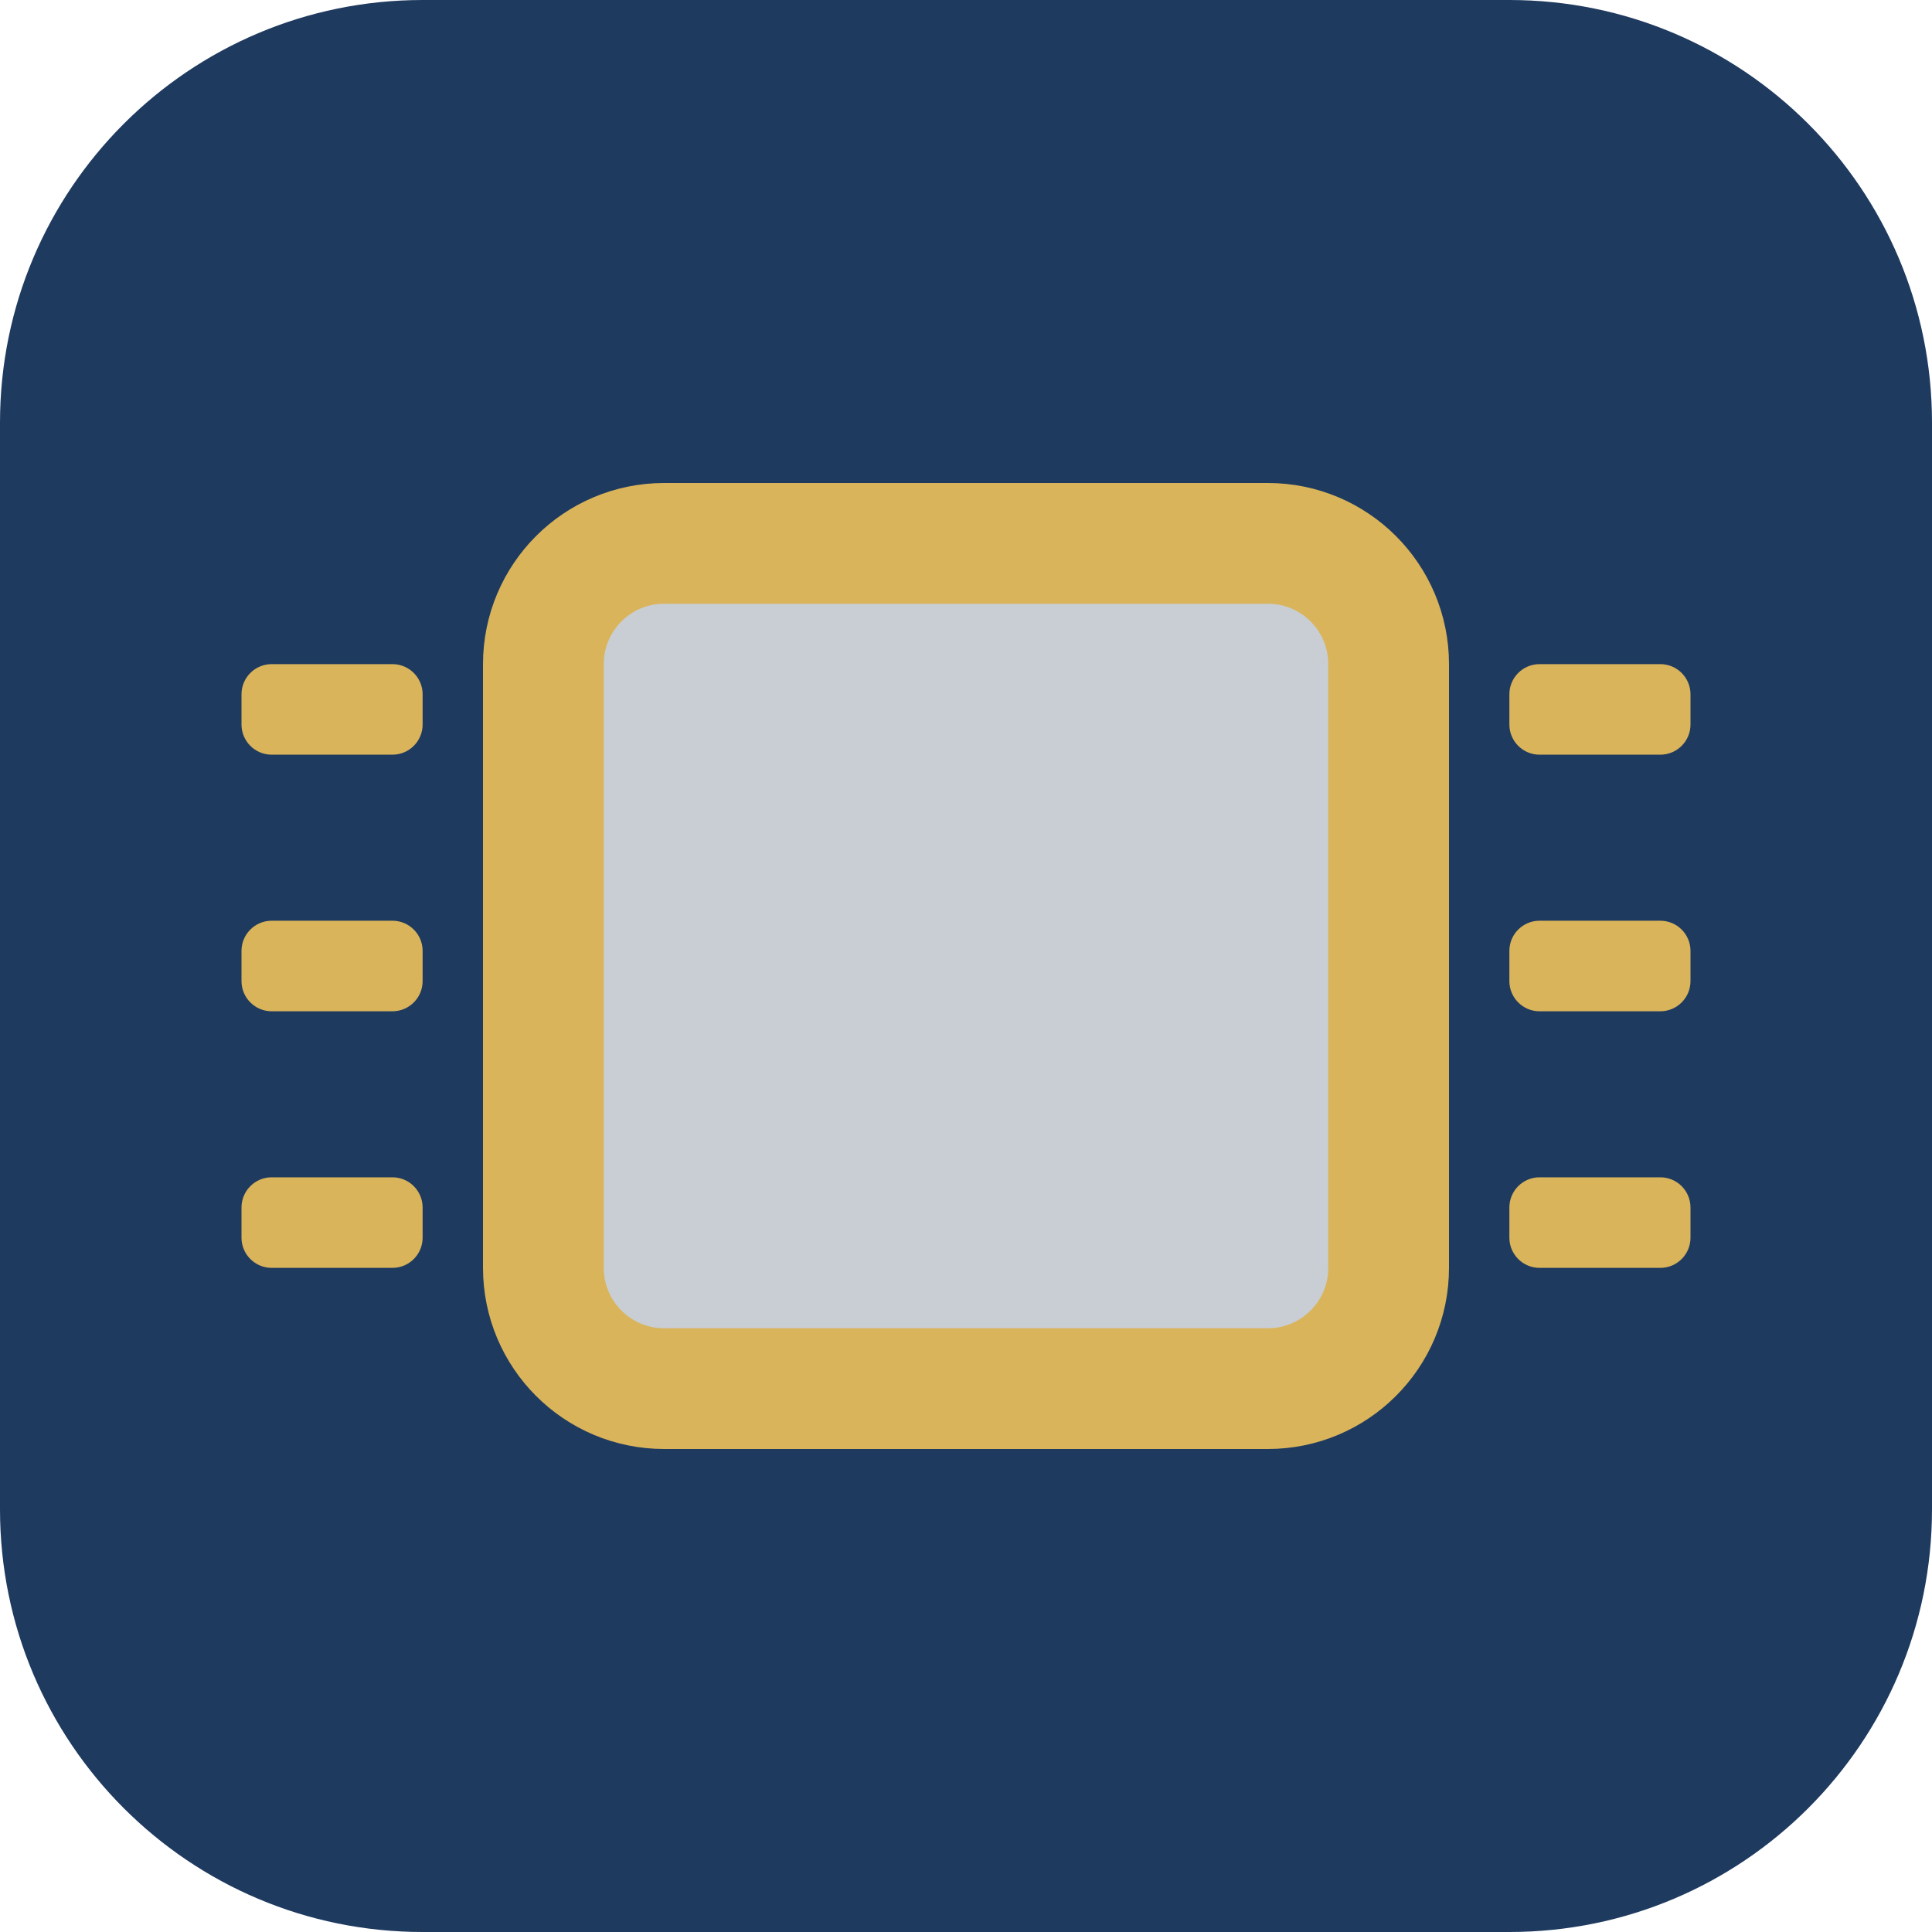
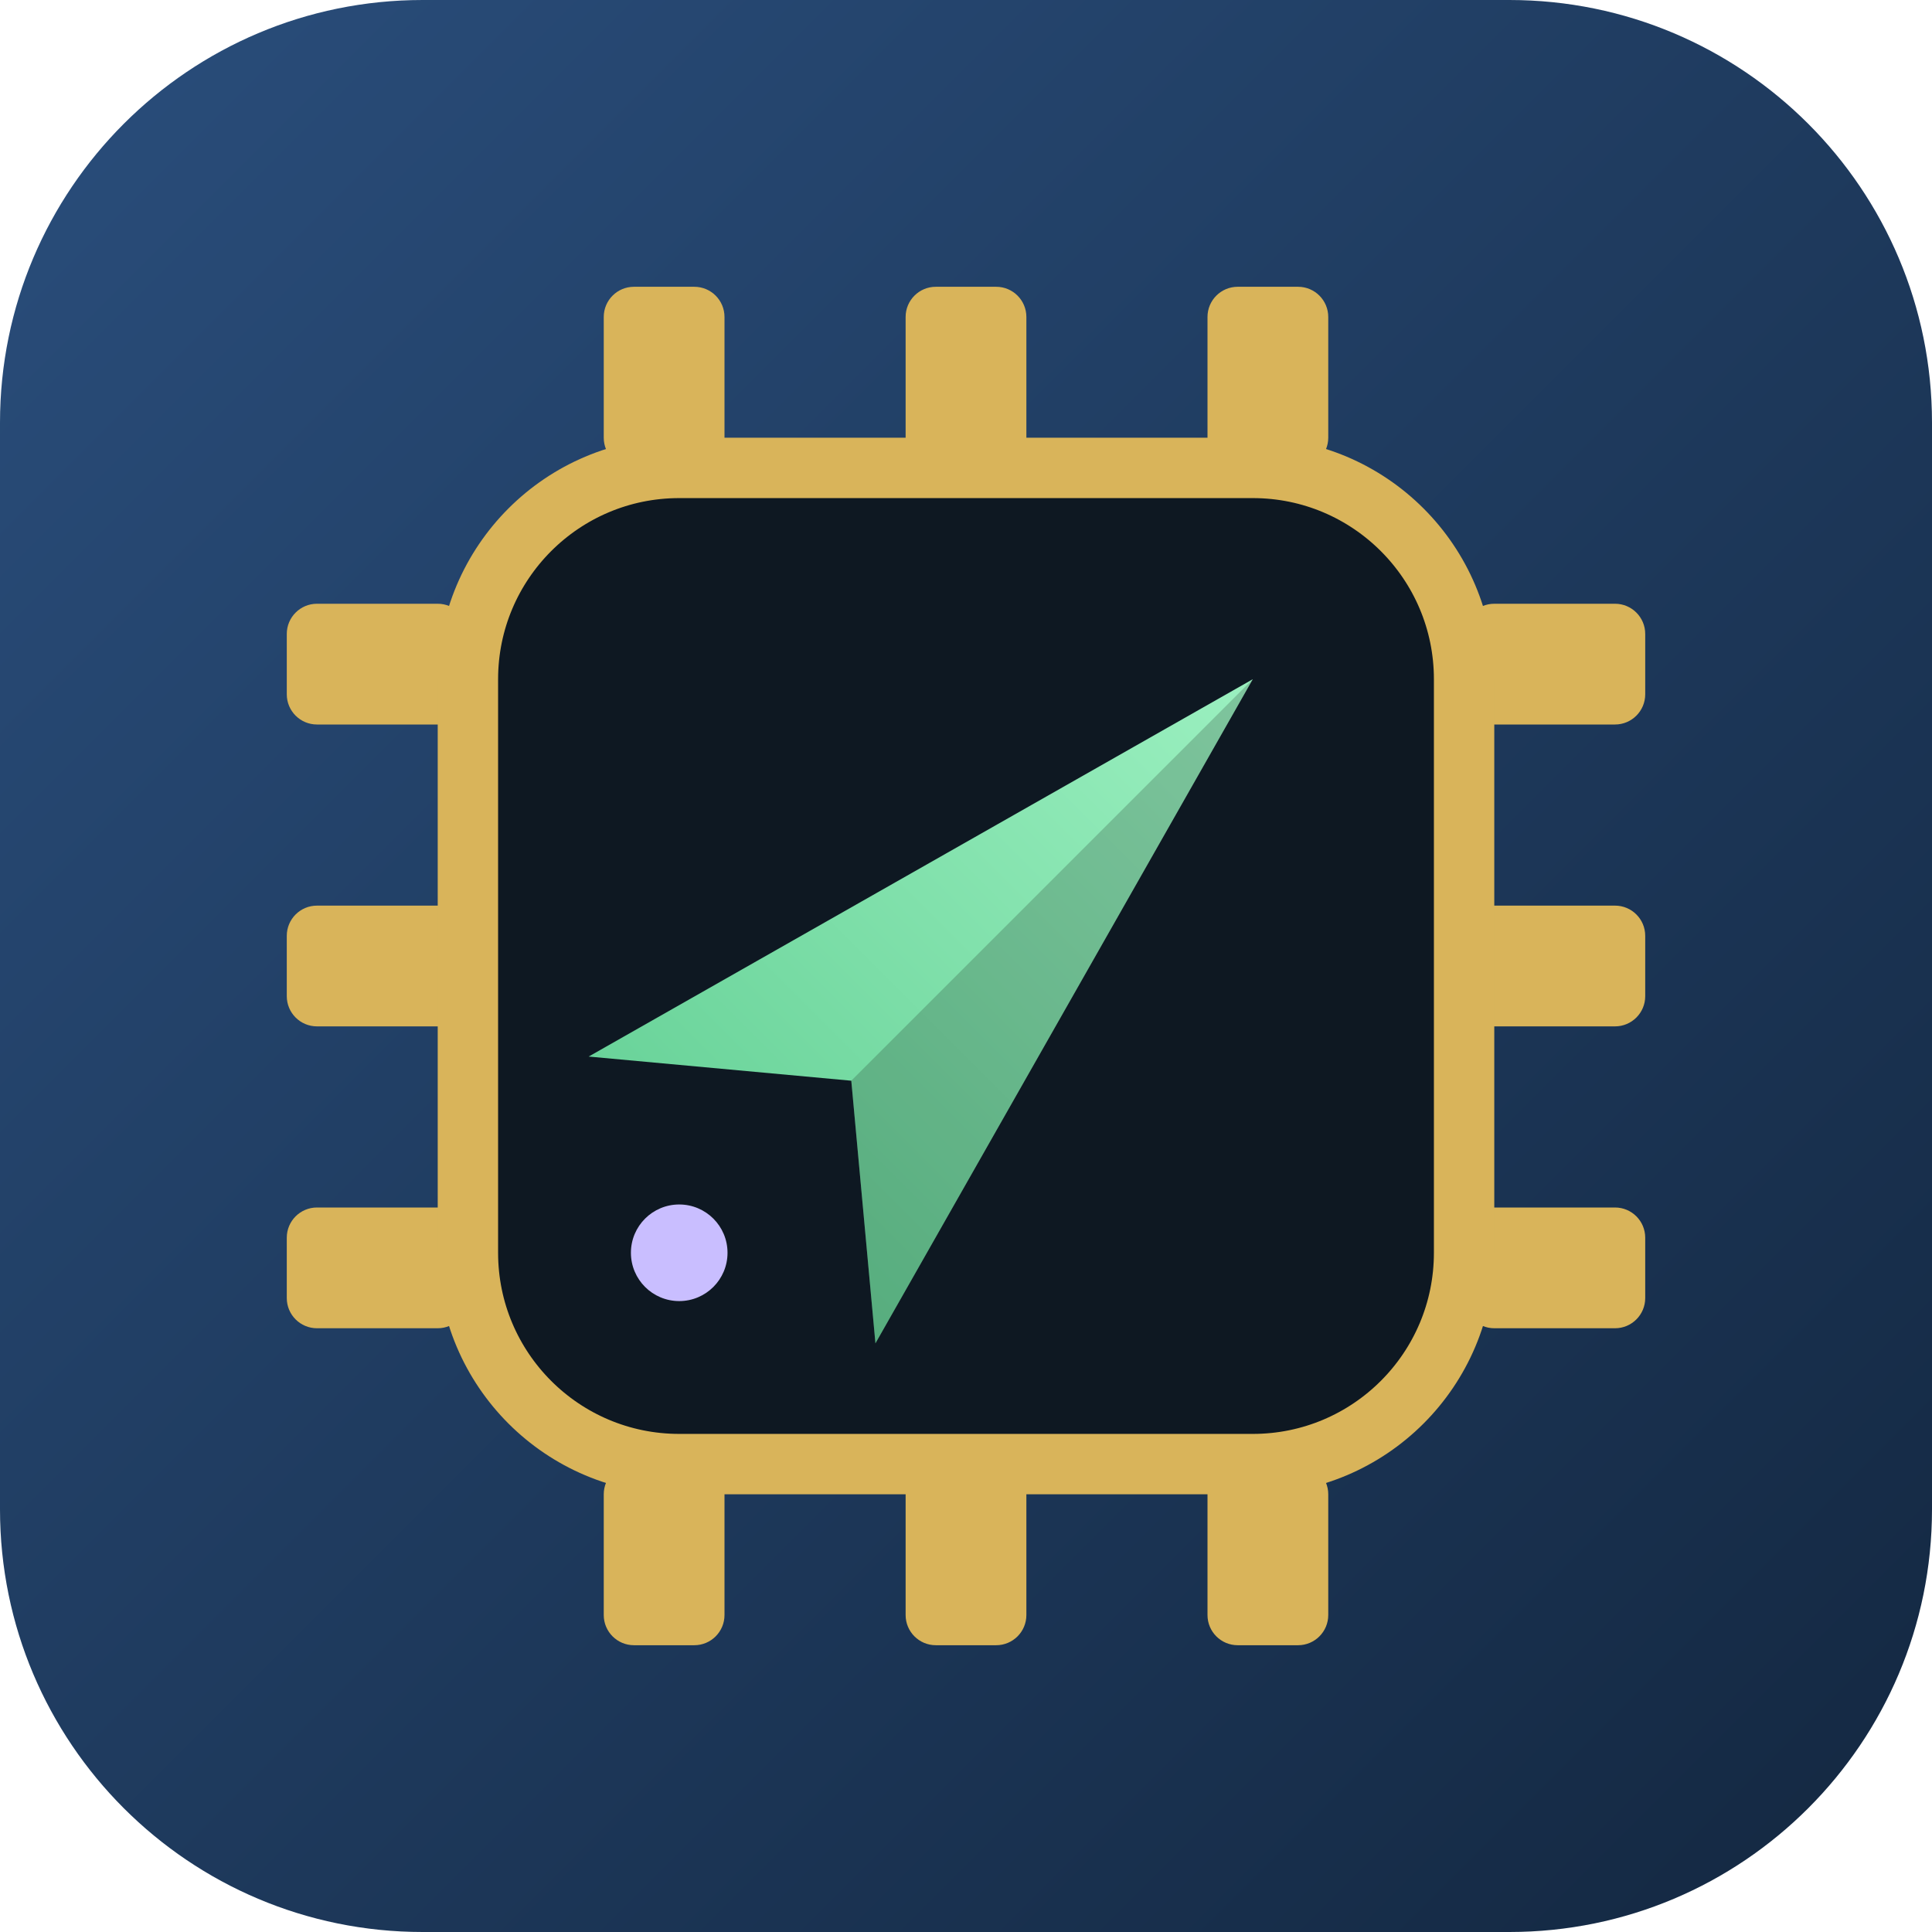
<svg xmlns="http://www.w3.org/2000/svg" viewBox="0 0 64 64">
-   <rect width="64" height="64" rx="14" fill="#1F3A5F" />
-   <rect x="18" y="18" width="28" height="28" rx="4" fill="#C9CED4" stroke="#D9B45A" stroke-width="4" />
+   <defs>
+     <linearGradient id="bp-bg" x1="0" y1="0" x2="1" y2="1">
+       <stop offset="0" stop-color="#2A4E7C" />
+       <stop offset="1" stop-color="#132740" />
+     </linearGradient>
+     <linearGradient id="bp-arrow" x1="0" y1="1" x2="1" y2="0">
+       <stop offset="0" stop-color="#5CCB8F" />
+       <stop offset="1" stop-color="#9BF0C0" />
+     </linearGradient>
+   </defs>
+   <rect width="64" height="64" rx="14" fill="url(#bp-bg)" />
  <g fill="#D9B45A">
-     <rect x="8" y="22" width="6" height="3" rx="1" />
-     <rect x="8" y="30.5" width="6" height="3" rx="1" />
-     <rect x="8" y="39" width="6" height="3" rx="1" />
-     <rect x="50" y="22" width="6" height="3" rx="1" />
-     <rect x="50" y="30.5" width="6" height="3" rx="1" />
-     <rect x="50" y="39" width="6" height="3" rx="1" />
+     <rect x="20" y="9.5" width="4" height="6" rx="1" />
+     <rect x="20" y="48.5" width="4" height="6" rx="1" />
+     <rect x="9.5" y="20" width="6" height="4" rx="1" />
+     <rect x="48.5" y="20" width="6" height="4" rx="1" />
+     <rect x="30" y="9.5" width="4" height="6" rx="1" />
+     <rect x="30" y="48.5" width="4" height="6" rx="1" />
+     <rect x="9.5" y="30" width="6" height="4" rx="1" />
+     <rect x="48.5" y="30" width="6" height="4" rx="1" />
+     <rect x="40" y="9.5" width="4" height="6" rx="1" />
+     <rect x="40" y="48.5" width="4" height="6" rx="1" />
+     <rect x="9.5" y="40" width="6" height="4" rx="1" />
+     <rect x="48.5" y="40" width="6" height="4" rx="1" />
  </g>
+   <rect x="15.5" y="15.5" width="33" height="33" rx="7" fill="#0E1822" stroke="#D9B45A" stroke-width="2" />
+   <path d="M41.5 22.5 L29 44.5 L28.2 35.8 L19.5 35 Z" fill="url(#bp-arrow)" />
+   <path d="M41.5 22.5 L28.2 35.8 L29 44.5 Z" fill="#000" opacity="0.18" />
+   <circle cx="22.5" cy="41.5" r="1.6" fill="#C9BEFF" />
</svg>
